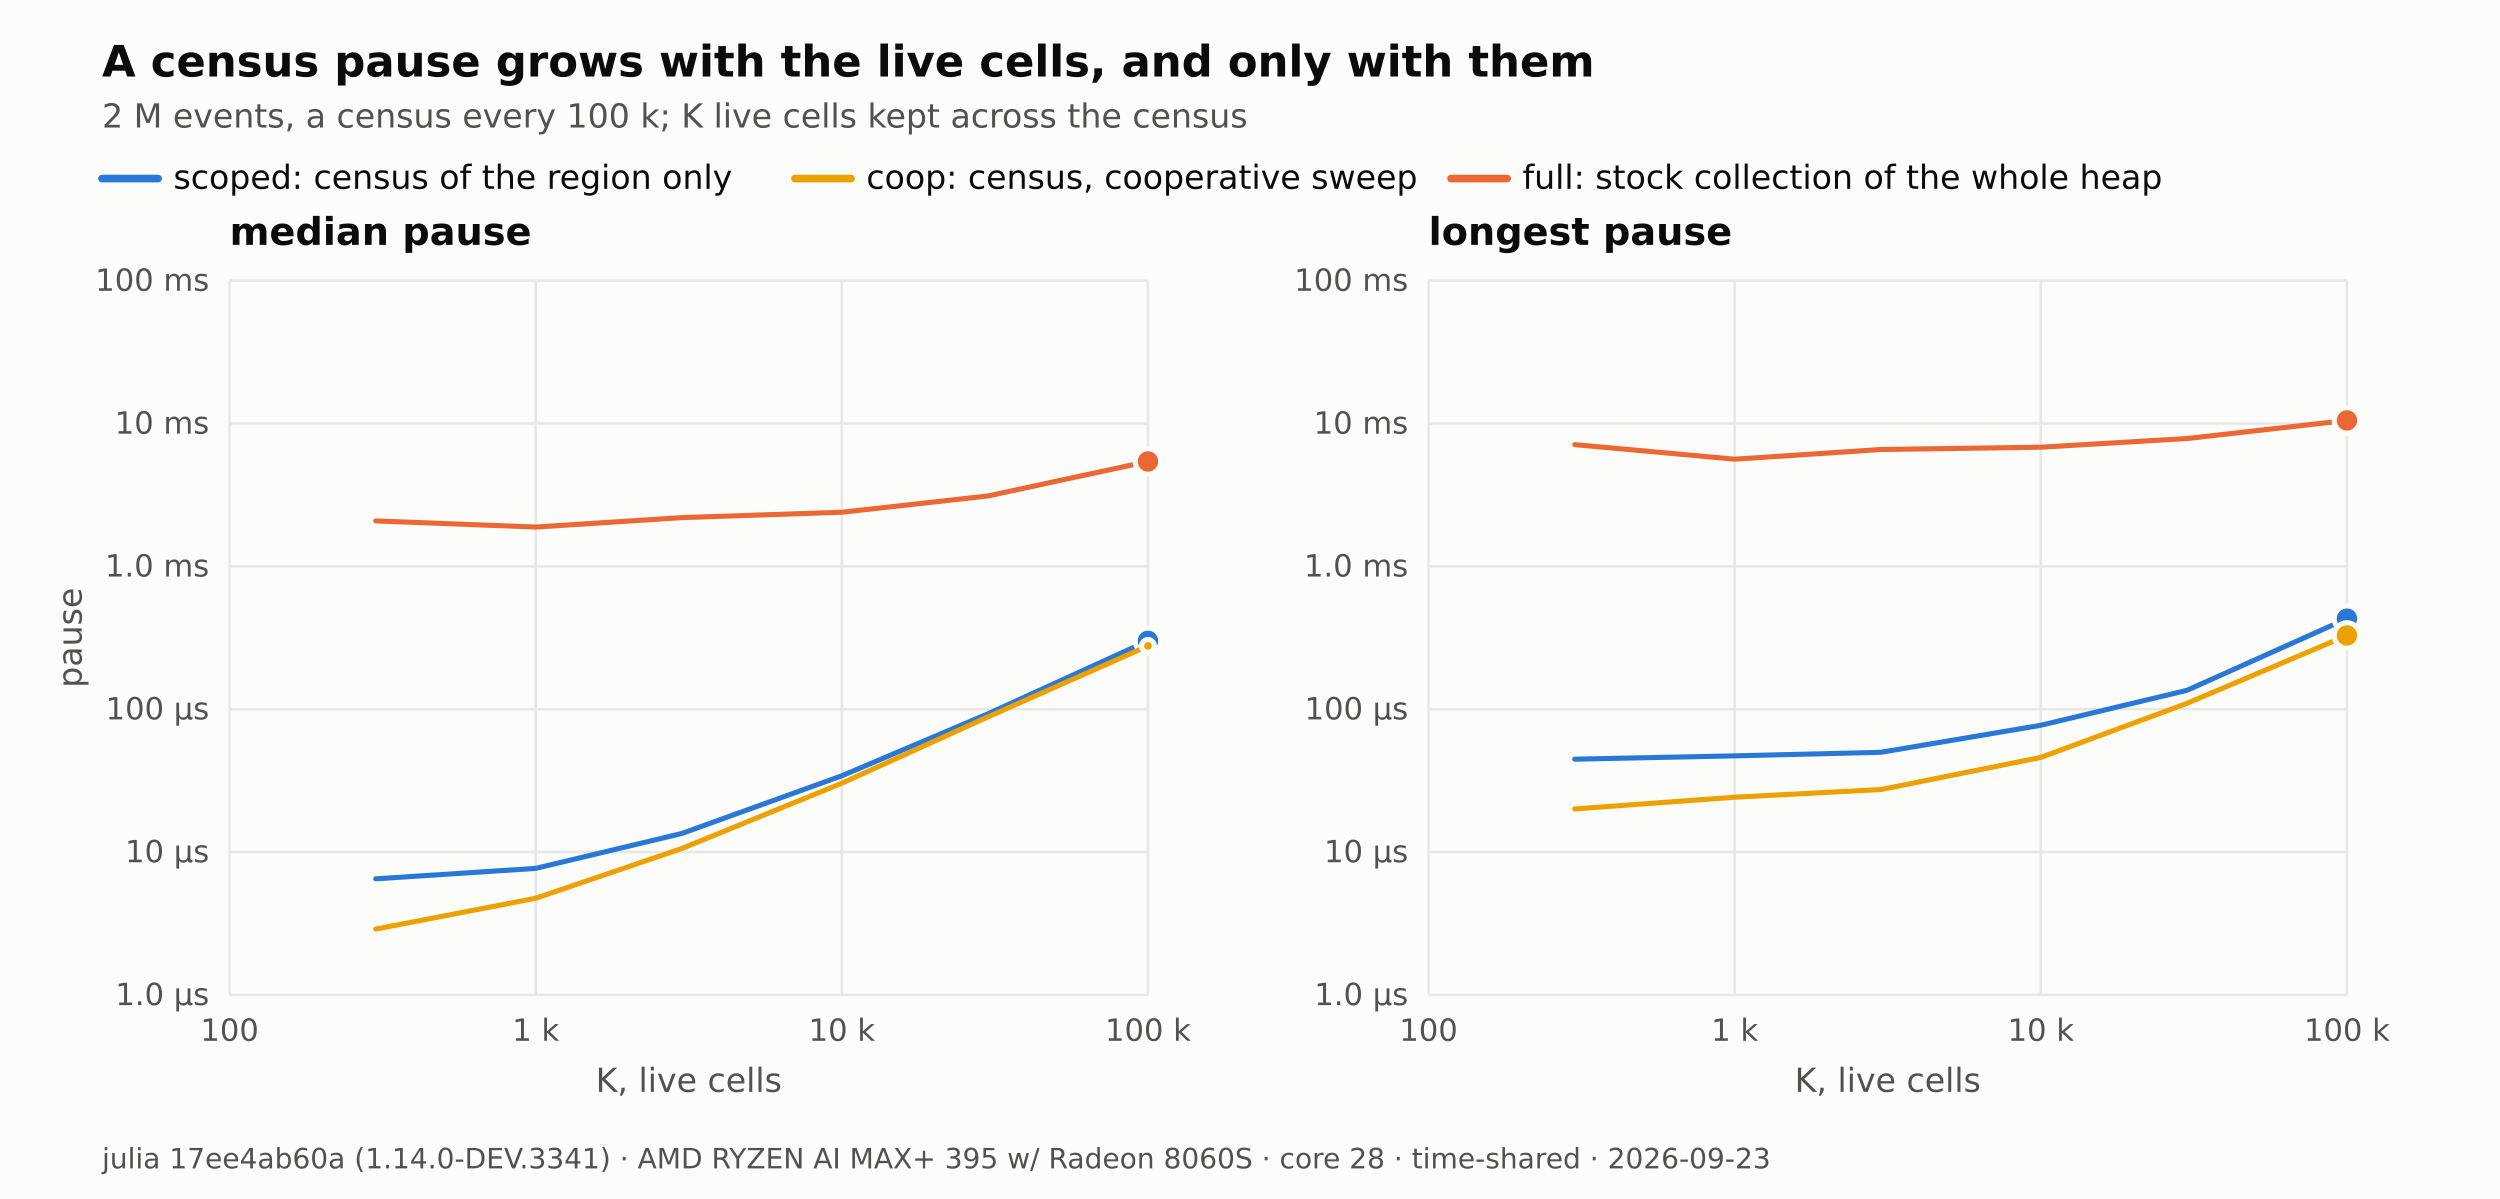
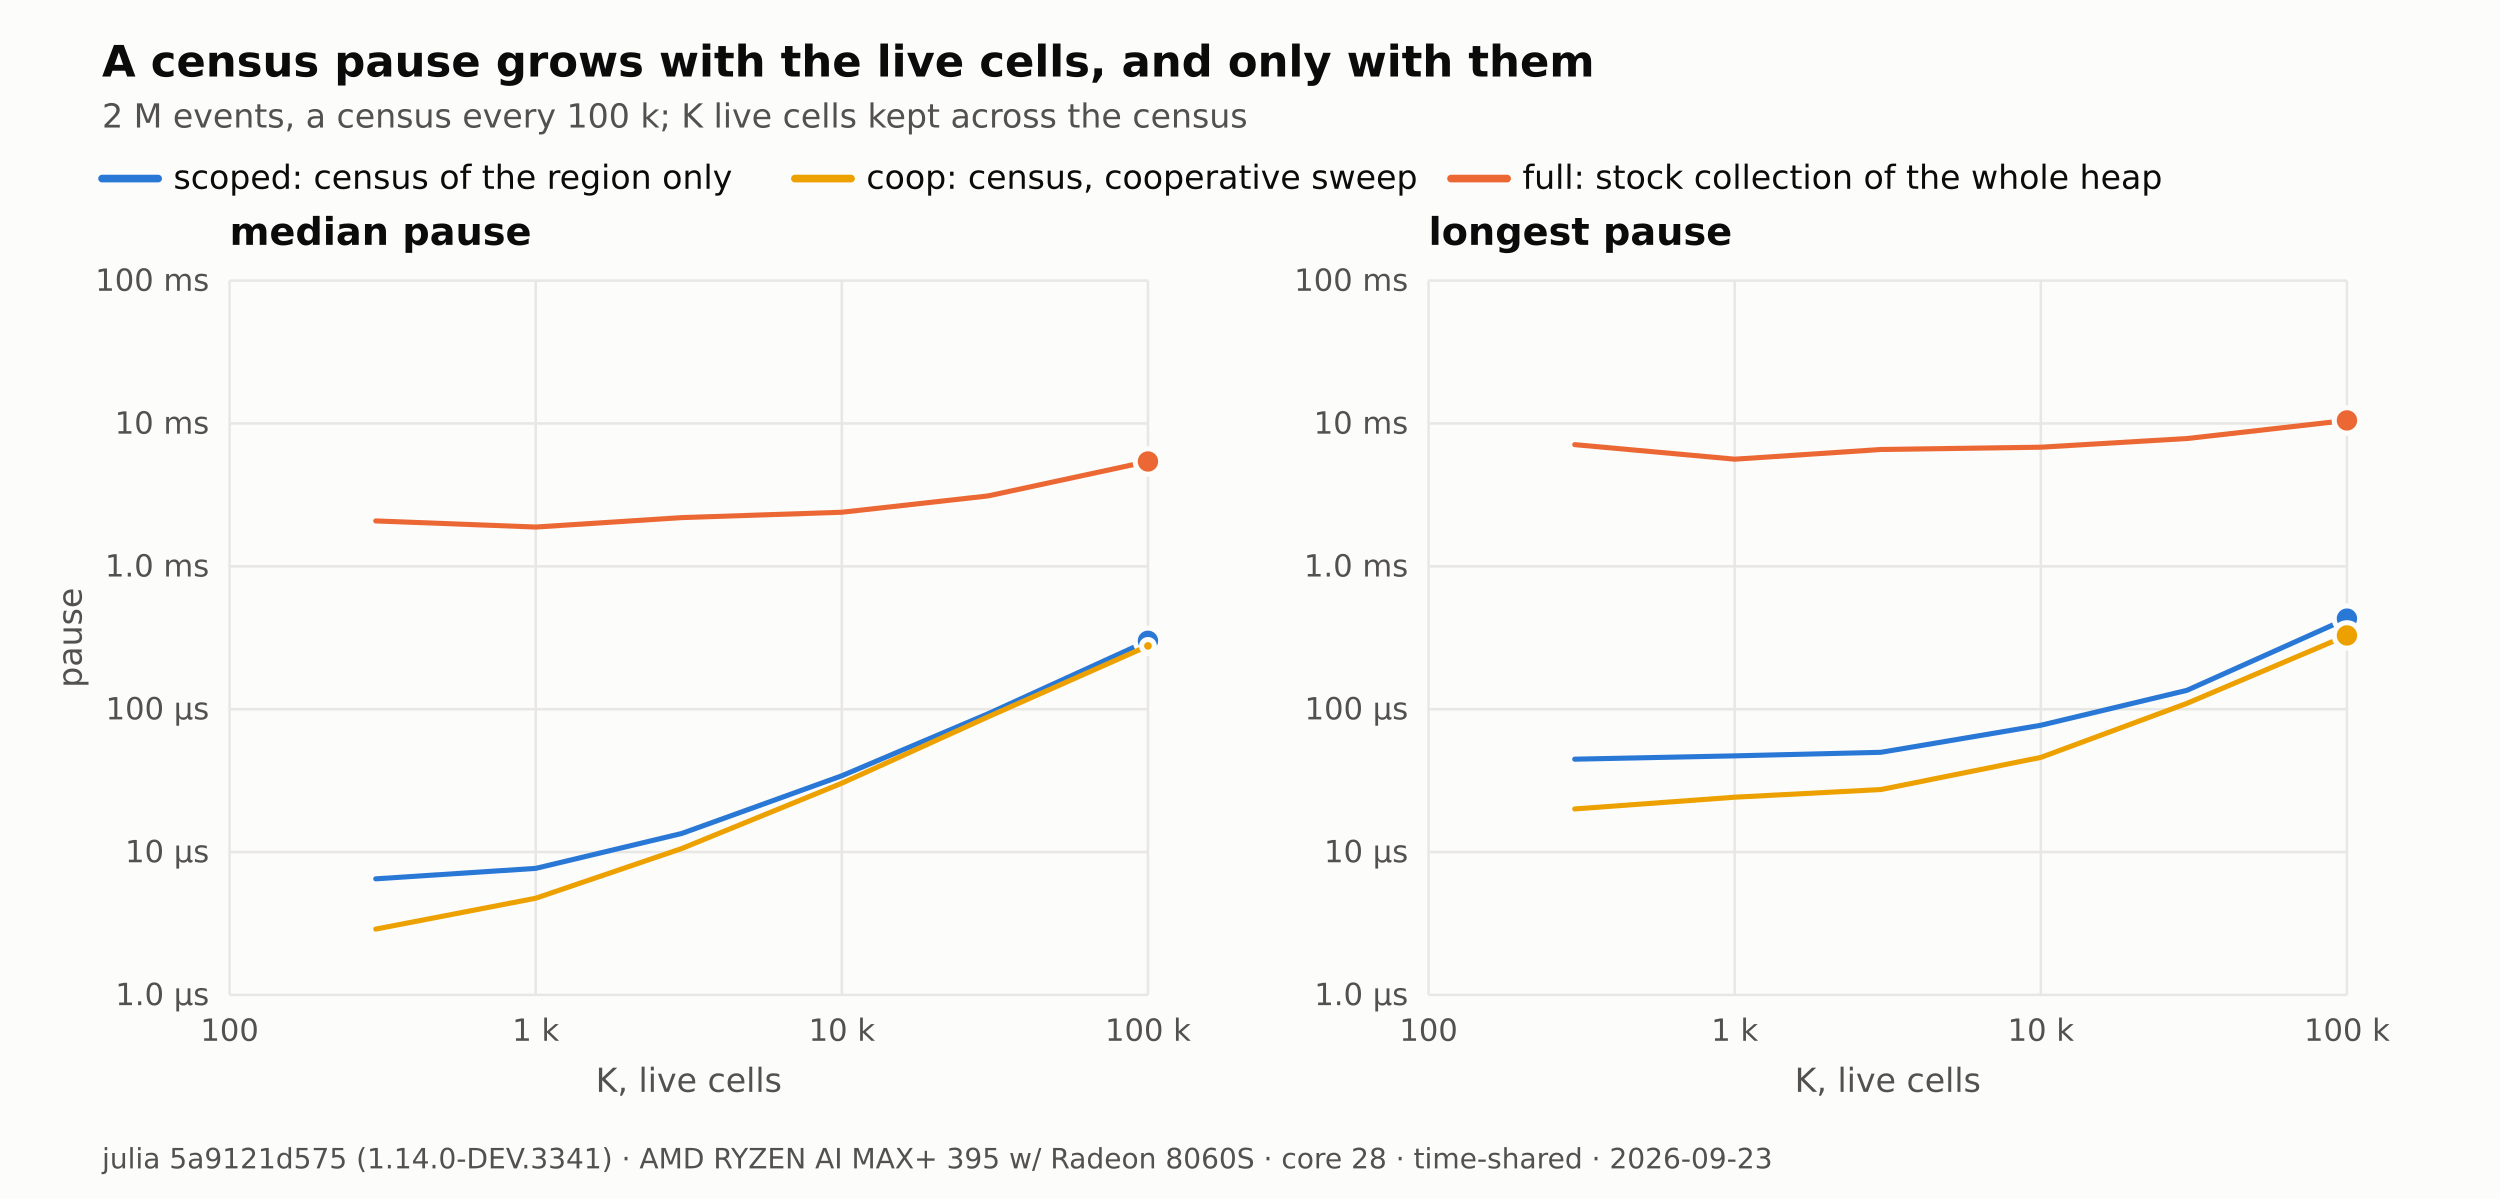
<svg xmlns="http://www.w3.org/2000/svg" viewBox="0 0 980 470" font-size="13">
  <rect width="980" height="470" fill="#fcfcfb" />
  <text x="40.0" y="30.0" font-family="DejaVu Sans, sans-serif" font-size="17" fill="#0b0b0b" text-anchor="start" font-weight="bold">A census pause grows with the live cells, and only with them</text>
  <text x="40.0" y="50.0" font-family="DejaVu Sans, sans-serif" font-size="13" fill="#52514e" text-anchor="start">2 M events, a census every 100 k; K live cells kept across the census</text>
  <line x1="40" y1="70" x2="62" y2="70" stroke="#2a78d6" stroke-width="3" stroke-linecap="round" />
  <text x="68.0" y="74.0" font-family="DejaVu Sans, sans-serif" font-size="13" fill="#0b0b0b" text-anchor="start">scoped: census of the region only</text>
  <line x1="311.6" y1="70" x2="333.6" y2="70" stroke="#eda100" stroke-width="3" stroke-linecap="round" />
  <text x="339.6" y="74.0" font-family="DejaVu Sans, sans-serif" font-size="13" fill="#0b0b0b" text-anchor="start">coop: census, cooperative sweep</text>
  <line x1="568.8" y1="70" x2="590.8" y2="70" stroke="#eb6834" stroke-width="3" stroke-linecap="round" />
  <text x="596.8" y="74.0" font-family="DejaVu Sans, sans-serif" font-size="13" fill="#0b0b0b" text-anchor="start">full: stock collection of the whole heap</text>
  <text x="90.0" y="96.0" font-family="DejaVu Sans, sans-serif" font-size="15" fill="#0b0b0b" text-anchor="start" font-weight="bold">median pause</text>
  <line x1="90.0" y1="110" x2="90.0" y2="390" stroke="#e8e7e4" stroke-width="1" />
  <text x="90.0" y="408.0" font-family="DejaVu Sans, sans-serif" font-size="12" fill="#52514e" text-anchor="middle">100</text>
  <line x1="210.0" y1="110" x2="210.0" y2="390" stroke="#e8e7e4" stroke-width="1" />
  <text x="210.0" y="408.0" font-family="DejaVu Sans, sans-serif" font-size="12" fill="#52514e" text-anchor="middle">1 k</text>
  <line x1="330.0" y1="110" x2="330.0" y2="390" stroke="#e8e7e4" stroke-width="1" />
  <text x="330.0" y="408.0" font-family="DejaVu Sans, sans-serif" font-size="12" fill="#52514e" text-anchor="middle">10 k</text>
  <line x1="450.0" y1="110" x2="450.0" y2="390" stroke="#e8e7e4" stroke-width="1" />
  <text x="450.0" y="408.0" font-family="DejaVu Sans, sans-serif" font-size="12" fill="#52514e" text-anchor="middle">100 k</text>
  <line x1="90" y1="390.0" x2="450" y2="390.0" stroke="#e8e7e4" stroke-width="1" />
  <text x="82.0" y="394.0" font-family="DejaVu Sans, sans-serif" font-size="12" fill="#52514e" text-anchor="end">1.0 µs</text>
  <line x1="90" y1="334.0" x2="450" y2="334.0" stroke="#e8e7e4" stroke-width="1" />
  <text x="82.0" y="338.0" font-family="DejaVu Sans, sans-serif" font-size="12" fill="#52514e" text-anchor="end">10 µs</text>
  <line x1="90" y1="278.0" x2="450" y2="278.0" stroke="#e8e7e4" stroke-width="1" />
  <text x="82.0" y="282.0" font-family="DejaVu Sans, sans-serif" font-size="12" fill="#52514e" text-anchor="end">100 µs</text>
  <line x1="90" y1="222.0" x2="450" y2="222.0" stroke="#e8e7e4" stroke-width="1" />
  <text x="82.0" y="226.0" font-family="DejaVu Sans, sans-serif" font-size="12" fill="#52514e" text-anchor="end">1.0 ms</text>
  <line x1="90" y1="166.0" x2="450" y2="166.0" stroke="#e8e7e4" stroke-width="1" />
  <text x="82.0" y="170.0" font-family="DejaVu Sans, sans-serif" font-size="12" fill="#52514e" text-anchor="end">10 ms</text>
  <line x1="90" y1="110.0" x2="450" y2="110.0" stroke="#e8e7e4" stroke-width="1" />
  <text x="82.0" y="114.0" font-family="DejaVu Sans, sans-serif" font-size="12" fill="#52514e" text-anchor="end">100 ms</text>
  <path d="M147.3,344.5 L210.0,340.4 L267.3,326.7 L330.0,304.1 L387.3,279.8 L450.0,251.2" fill="none" stroke="#2a78d6" stroke-width="2" stroke-linejoin="round" stroke-linecap="round" />
  <circle cx="450.0" cy="251.2" r="5" fill="#2a78d6" stroke="#fcfcfb" stroke-width="2" />
  <path d="M147.3,364.2 L210.0,352.1 L267.3,332.6 L330.0,307.0 L387.3,281.0 L450.0,253.2" fill="none" stroke="#eda100" stroke-width="2" stroke-linejoin="round" stroke-linecap="round" />
  <circle cx="450.0" cy="253.2" r="2.5" fill="#eda100" stroke="#fcfcfb" stroke-width="2" />
  <path d="M147.3,204.2 L210.0,206.6 L267.3,202.9 L330.0,200.8 L387.3,194.4 L450.0,180.9" fill="none" stroke="#eb6834" stroke-width="2" stroke-linejoin="round" stroke-linecap="round" />
  <circle cx="450.0" cy="180.9" r="5" fill="#eb6834" stroke="#fcfcfb" stroke-width="2" />
  <text x="270.0" y="428.0" font-family="DejaVu Sans, sans-serif" font-size="13" fill="#52514e" text-anchor="middle">K, live cells</text>
  <text x="560.0" y="96.0" font-family="DejaVu Sans, sans-serif" font-size="15" fill="#0b0b0b" text-anchor="start" font-weight="bold">longest pause</text>
  <line x1="560.0" y1="110" x2="560.0" y2="390" stroke="#e8e7e4" stroke-width="1" />
  <text x="560.0" y="408.0" font-family="DejaVu Sans, sans-serif" font-size="12" fill="#52514e" text-anchor="middle">100</text>
  <line x1="680.0" y1="110" x2="680.0" y2="390" stroke="#e8e7e4" stroke-width="1" />
  <text x="680.0" y="408.0" font-family="DejaVu Sans, sans-serif" font-size="12" fill="#52514e" text-anchor="middle">1 k</text>
  <line x1="800.0" y1="110" x2="800.0" y2="390" stroke="#e8e7e4" stroke-width="1" />
  <text x="800.0" y="408.0" font-family="DejaVu Sans, sans-serif" font-size="12" fill="#52514e" text-anchor="middle">10 k</text>
  <line x1="920.0" y1="110" x2="920.0" y2="390" stroke="#e8e7e4" stroke-width="1" />
  <text x="920.0" y="408.0" font-family="DejaVu Sans, sans-serif" font-size="12" fill="#52514e" text-anchor="middle">100 k</text>
  <line x1="560" y1="390.0" x2="920" y2="390.0" stroke="#e8e7e4" stroke-width="1" />
  <text x="552.0" y="394.0" font-family="DejaVu Sans, sans-serif" font-size="12" fill="#52514e" text-anchor="end">1.0 µs</text>
  <line x1="560" y1="334.0" x2="920" y2="334.0" stroke="#e8e7e4" stroke-width="1" />
  <text x="552.0" y="338.0" font-family="DejaVu Sans, sans-serif" font-size="12" fill="#52514e" text-anchor="end">10 µs</text>
  <line x1="560" y1="278.0" x2="920" y2="278.0" stroke="#e8e7e4" stroke-width="1" />
  <text x="552.0" y="282.0" font-family="DejaVu Sans, sans-serif" font-size="12" fill="#52514e" text-anchor="end">100 µs</text>
  <line x1="560" y1="222.0" x2="920" y2="222.0" stroke="#e8e7e4" stroke-width="1" />
  <text x="552.0" y="226.0" font-family="DejaVu Sans, sans-serif" font-size="12" fill="#52514e" text-anchor="end">1.0 ms</text>
  <line x1="560" y1="166.0" x2="920" y2="166.0" stroke="#e8e7e4" stroke-width="1" />
  <text x="552.0" y="170.0" font-family="DejaVu Sans, sans-serif" font-size="12" fill="#52514e" text-anchor="end">10 ms</text>
  <line x1="560" y1="110.0" x2="920" y2="110.0" stroke="#e8e7e4" stroke-width="1" />
  <text x="552.0" y="114.0" font-family="DejaVu Sans, sans-serif" font-size="12" fill="#52514e" text-anchor="end">100 ms</text>
  <path d="M617.3,297.6 L680.0,296.3 L737.3,294.9 L800.0,284.3 L857.3,270.6 L920.0,242.5" fill="none" stroke="#2a78d6" stroke-width="2" stroke-linejoin="round" stroke-linecap="round" />
  <circle cx="920.0" cy="242.5" r="5" fill="#2a78d6" stroke="#fcfcfb" stroke-width="2" />
  <path d="M617.3,317.1 L680.0,312.5 L737.3,309.5 L800.0,296.9 L857.3,275.7 L920.0,249.1" fill="none" stroke="#eda100" stroke-width="2" stroke-linejoin="round" stroke-linecap="round" />
  <circle cx="920.0" cy="249.1" r="5" fill="#eda100" stroke="#fcfcfb" stroke-width="2" />
  <path d="M617.3,174.3 L680.0,180.0 L737.3,176.2 L800.0,175.3 L857.3,171.9 L920.0,164.8" fill="none" stroke="#eb6834" stroke-width="2" stroke-linejoin="round" stroke-linecap="round" />
  <circle cx="920.0" cy="164.8" r="5" fill="#eb6834" stroke="#fcfcfb" stroke-width="2" />
  <text x="740.0" y="428.0" font-family="DejaVu Sans, sans-serif" font-size="13" fill="#52514e" text-anchor="middle">K, live cells</text>
  <text x="32.0" y="250.0" font-family="DejaVu Sans, sans-serif" font-size="13" fill="#52514e" text-anchor="middle" transform="rotate(-90 32 250.0)">pause</text>
-   <text x="40.0" y="458.0" font-family="DejaVu Sans, sans-serif" font-size="11" fill="#52514e" text-anchor="start">julia 17ee4ab60a (1.14.0-DEV.3341) · AMD RYZEN AI MAX+ 395 w/ Radeon 8060S · core 28 · time-shared · 2026-09-23</text>
+   <text x="40.0" y="458.0" font-family="DejaVu Sans, sans-serif" font-size="11" fill="#52514e" text-anchor="start">julia 5a9121d575 (1.14.0-DEV.3341) · AMD RYZEN AI MAX+ 395 w/ Radeon 8060S · core 28 · time-shared · 2026-09-23</text>
</svg>
